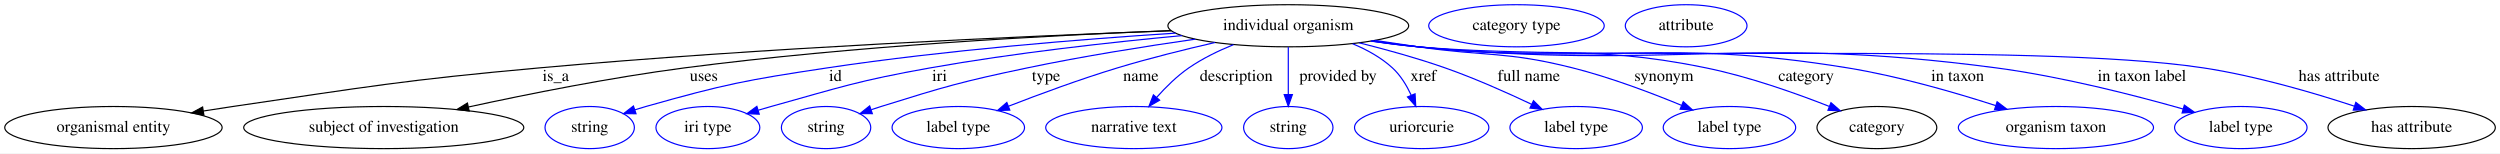
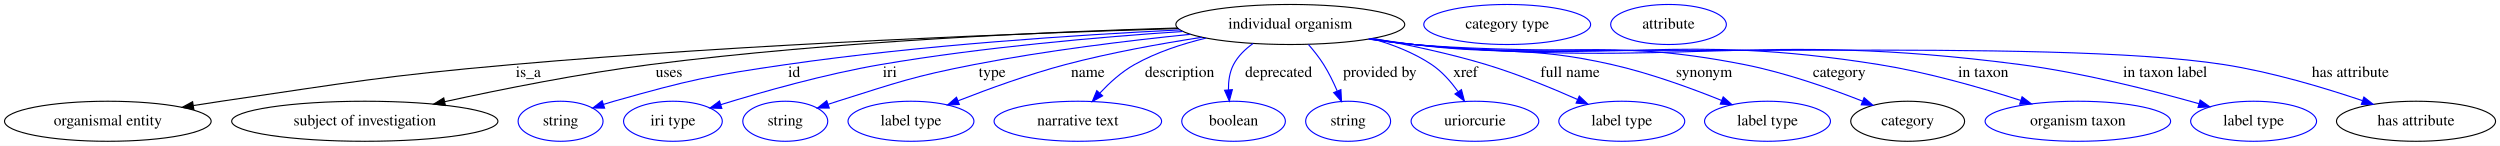
- <svg xmlns="http://www.w3.org/2000/svg" width="2136pt" height="131pt" viewBox="0.00 0.00 2136.44 131.00">
+ <svg xmlns="http://www.w3.org/2000/svg" width="2247pt" height="131pt" viewBox="0.00 0.00 2247.44 131.00">
  <g id="graph0" class="graph" transform="scale(1 1) rotate(0) translate(4 127)">
-     <polygon fill="white" stroke="transparent" points="-4,4 -4,-127 2132.44,-127 2132.44,4 -4,4" />
+     <polygon fill="white" stroke="transparent" points="-4,4 -4,-127 2243.44,-127 2243.44,4 -4,4" />
    <g id="node1" class="node">
-       <ellipse fill="none" stroke="black" cx="1096.94" cy="-105" rx="102.88" ry="18" />
-       <text text-anchor="middle" x="1096.94" y="-101.3" font-family="Times,serif" font-size="14.00">individual organism</text>
+       <ellipse fill="none" stroke="black" cx="1155.94" cy="-105" rx="102.88" ry="18" />
+       <text text-anchor="middle" x="1155.94" y="-101.3" font-family="Times,serif" font-size="14.00">individual organism</text>
    </g>
    <g id="node2" class="node">
      <ellipse fill="none" stroke="black" cx="92.94" cy="-18" rx="92.88" ry="18" />
      <text text-anchor="middle" x="92.94" y="-14.3" font-family="Times,serif" font-size="14.00">organismal entity</text>
    </g>
    <g id="edge1" class="edge">
-       <path fill="none" stroke="black" d="M997.01,-100.72C870.94,-96.08 647.56,-86.2 456.94,-69 340.05,-58.46 311.07,-52.98 194.94,-36 186.77,-34.8 178.24,-33.49 169.75,-32.14" />
+       <path fill="none" stroke="black" d="M1055.36,-101.34C919.4,-97.2 669.52,-87.68 456.94,-69 340.03,-58.72 311.07,-52.98 194.94,-36 186.77,-34.8 178.24,-33.49 169.75,-32.14" />
      <polygon fill="black" stroke="black" points="170.25,-28.67 159.82,-30.54 169.14,-35.58 170.25,-28.67" />
      <text text-anchor="middle" x="470.94" y="-57.8" font-family="Times,serif" font-size="14.00">is_a</text>
    </g>
    <g id="node3" class="node">
      <ellipse fill="none" stroke="black" cx="323.94" cy="-18" rx="119.68" ry="18" />
      <text text-anchor="middle" x="323.94" y="-14.3" font-family="Times,serif" font-size="14.00">subject of investigation</text>
    </g>
    <g id="edge2" class="edge">
-       <path fill="none" stroke="black" d="M996.69,-100.89C892.46,-96.8 724.73,-87.79 580.94,-69 518.19,-60.8 447.69,-46.73 396.42,-35.6" />
-       <polygon fill="black" stroke="black" points="396.95,-32.14 386.43,-33.42 395.45,-38.97 396.95,-32.14" />
+       <path fill="none" stroke="black" d="M1054.81,-101.86C939.67,-98.49 746.13,-90 580.94,-69 517.95,-60.99 447.19,-46.84 395.88,-35.63" />
+       <polygon fill="black" stroke="black" points="396.41,-32.16 385.89,-33.43 394.9,-38.99 396.41,-32.16" />
      <text text-anchor="middle" x="597.44" y="-57.8" font-family="Times,serif" font-size="14.00">uses</text>
    </g>
    <g id="node4" class="node">
      <ellipse fill="none" stroke="blue" cx="499.94" cy="-18" rx="38.19" ry="18" />
      <text text-anchor="middle" x="499.94" y="-14.3" font-family="Times,serif" font-size="14.00">string</text>
    </g>
    <g id="edge3" class="edge">
-       <path fill="none" stroke="blue" d="M1000.61,-98.71C920.61,-93.54 803.96,-84.18 702.94,-69 633.29,-58.53 615.73,-55.13 547.94,-36 544.84,-35.12 541.64,-34.15 538.44,-33.13" />
+       <path fill="none" stroke="blue" d="M1057,-100.14C964.94,-95.65 824.15,-86.51 702.94,-69 633.23,-58.93 615.73,-55.13 547.94,-36 544.84,-35.12 541.64,-34.15 538.44,-33.13" />
      <polygon fill="blue" stroke="blue" points="539.53,-29.8 528.94,-29.95 537.31,-36.44 539.53,-29.8" />
      <text text-anchor="middle" x="709.94" y="-57.8" font-family="Times,serif" font-size="14.00">id</text>
    </g>
    <g id="node5" class="node">
      <ellipse fill="none" stroke="blue" cx="600.94" cy="-18" rx="44.39" ry="18" />
      <text text-anchor="middle" x="600.94" y="-14.3" font-family="Times,serif" font-size="14.00">iri type</text>
    </g>
    <g id="edge4" class="edge">
-       <path fill="none" stroke="blue" d="M1006.14,-96.59C945.03,-90.88 862.8,-81.78 790.94,-69 729.7,-58.11 714.86,-52.68 654.94,-36 651.37,-35.01 647.68,-33.94 643.98,-32.83" />
-       <polygon fill="blue" stroke="blue" points="644.84,-29.44 634.25,-29.87 642.8,-36.13 644.84,-29.44" />
-       <text text-anchor="middle" x="798.94" y="-57.8" font-family="Times,serif" font-size="14.00">iri</text>
+       <path fill="none" stroke="blue" d="M1059.35,-98.74C984.82,-93.74 879.36,-84.6 787.94,-69 737.77,-60.44 681.5,-44.5 643.92,-32.92" />
+       <polygon fill="blue" stroke="blue" points="644.9,-29.56 634.31,-29.93 642.82,-36.24 644.9,-29.56" />
+       <text text-anchor="middle" x="795.94" y="-57.8" font-family="Times,serif" font-size="14.00">iri</text>
    </g>
    <g id="node6" class="node">
      <ellipse fill="none" stroke="blue" cx="701.94" cy="-18" rx="38.19" ry="18" />
      <text text-anchor="middle" x="701.94" y="-14.3" font-family="Times,serif" font-size="14.00">string</text>
    </g>
    <g id="edge5" class="edge">
-       <path fill="none" stroke="blue" d="M1017.37,-93.53C974.66,-87.4 921.21,-78.92 873.94,-69 817.71,-57.2 803.79,-53.12 748.94,-36 746.19,-35.14 743.35,-34.22 740.51,-33.26" />
-       <polygon fill="blue" stroke="blue" points="741.48,-29.89 730.89,-29.93 739.19,-36.51 741.48,-29.89" />
-       <text text-anchor="middle" x="889.94" y="-57.8" font-family="Times,serif" font-size="14.00">type</text>
+       <path fill="none" stroke="blue" d="M1066.22,-96.18C1010.08,-90.48 936.43,-81.56 871.94,-69 816.39,-58.18 802.94,-52.97 748.94,-36 746.19,-35.13 743.35,-34.21 740.51,-33.25" />
+       <polygon fill="blue" stroke="blue" points="741.49,-29.88 730.89,-29.91 739.19,-36.49 741.49,-29.88" />
+       <text text-anchor="middle" x="887.94" y="-57.8" font-family="Times,serif" font-size="14.00">type</text>
    </g>
    <g id="node7" class="node">
      <ellipse fill="none" stroke="blue" cx="814.94" cy="-18" rx="56.59" ry="18" />
      <text text-anchor="middle" x="814.94" y="-14.3" font-family="Times,serif" font-size="14.00">label type</text>
    </g>
    <g id="edge6" class="edge">
-       <path fill="none" stroke="blue" d="M1034.35,-90.69C1008.36,-84.72 978.01,-77.19 950.94,-69 919.31,-59.43 884.33,-46.52 857.77,-36.21" />
-       <polygon fill="blue" stroke="blue" points="858.97,-32.92 848.38,-32.54 856.42,-39.44 858.97,-32.92" />
-       <text text-anchor="middle" x="970.94" y="-57.8" font-family="Times,serif" font-size="14.00">name</text>
+       <path fill="none" stroke="blue" d="M1076.59,-93.51C1039.07,-87.73 993.86,-79.55 953.94,-69 920.93,-60.27 884.66,-47.1 857.44,-36.46" />
+       <polygon fill="blue" stroke="blue" points="858.44,-33.09 847.85,-32.67 855.86,-39.6 858.44,-33.09" />
+       <text text-anchor="middle" x="973.94" y="-57.8" font-family="Times,serif" font-size="14.00">name</text>
    </g>
    <g id="node8" class="node">
      <ellipse fill="none" stroke="blue" cx="964.94" cy="-18" rx="75.29" ry="18" />
      <text text-anchor="middle" x="964.94" y="-14.3" font-family="Times,serif" font-size="14.00">narrative text</text>
    </g>
    <g id="edge7" class="edge">
-       <path fill="none" stroke="blue" d="M1050.11,-88.86C1037.16,-83.6 1023.51,-76.97 1011.94,-69 1001.88,-62.06 992.33,-52.66 984.51,-43.87" />
-       <polygon fill="blue" stroke="blue" points="986.99,-41.4 977.83,-36.07 981.67,-45.95 986.99,-41.4" />
-       <text text-anchor="middle" x="1052.44" y="-57.8" font-family="Times,serif" font-size="14.00">description</text>
+       <path fill="none" stroke="blue" d="M1080.14,-92.74C1058.51,-87.52 1035.51,-79.95 1015.94,-69 1004.28,-62.47 993.39,-52.57 984.7,-43.3" />
+       <polygon fill="blue" stroke="blue" points="987.22,-40.87 977.94,-35.75 982,-45.54 987.22,-40.87" />
+       <text text-anchor="middle" x="1056.44" y="-57.8" font-family="Times,serif" font-size="14.00">description</text>
    </g>
    <g id="node9" class="node">
-       <ellipse fill="none" stroke="blue" cx="1096.94" cy="-18" rx="38.19" ry="18" />
-       <text text-anchor="middle" x="1096.94" y="-14.3" font-family="Times,serif" font-size="14.00">string</text>
+       <ellipse fill="none" stroke="blue" cx="1104.94" cy="-18" rx="46.59" ry="18" />
+       <text text-anchor="middle" x="1104.94" y="-14.3" font-family="Times,serif" font-size="14.00">boolean</text>
    </g>
    <g id="edge8" class="edge">
-       <path fill="none" stroke="blue" d="M1096.94,-86.8C1096.94,-75.16 1096.94,-59.55 1096.94,-46.24" />
-       <polygon fill="blue" stroke="blue" points="1100.44,-46.18 1096.94,-36.18 1093.44,-46.18 1100.44,-46.18" />
-       <text text-anchor="middle" x="1139.44" y="-57.8" font-family="Times,serif" font-size="14.00">provided by</text>
+       <path fill="none" stroke="blue" d="M1122.45,-87.9C1115.43,-82.87 1108.94,-76.6 1104.94,-69 1101.33,-62.14 1100.24,-53.97 1100.35,-46.25" />
+       <polygon fill="blue" stroke="blue" points="1103.85,-46.4 1101.12,-36.16 1096.87,-45.86 1103.85,-46.4" />
+       <text text-anchor="middle" x="1145.44" y="-57.8" font-family="Times,serif" font-size="14.00">deprecated</text>
    </g>
    <g id="node10" class="node">
-       <ellipse fill="none" stroke="blue" cx="1210.94" cy="-18" rx="57.39" ry="18" />
-       <text text-anchor="middle" x="1210.94" y="-14.3" font-family="Times,serif" font-size="14.00">uriorcurie</text>
+       <ellipse fill="none" stroke="blue" cx="1207.94" cy="-18" rx="38.19" ry="18" />
+       <text text-anchor="middle" x="1207.94" y="-14.3" font-family="Times,serif" font-size="14.00">string</text>
    </g>
    <g id="edge9" class="edge">
-       <path fill="none" stroke="blue" d="M1151.87,-89.64C1164.08,-84.58 1176.26,-77.85 1185.94,-69 1192.84,-62.69 1198.08,-54.05 1201.95,-45.73" />
-       <polygon fill="blue" stroke="blue" points="1205.27,-46.84 1205.86,-36.26 1198.8,-44.17 1205.27,-46.84" />
-       <text text-anchor="middle" x="1212.44" y="-57.8" font-family="Times,serif" font-size="14.00">xref</text>
+       <path fill="none" stroke="blue" d="M1172.28,-86.98C1177.04,-81.51 1182.02,-75.23 1185.94,-69 1190.56,-61.66 1194.68,-53.19 1198.08,-45.33" />
+       <polygon fill="blue" stroke="blue" points="1201.42,-46.41 1201.97,-35.83 1194.94,-43.76 1201.42,-46.41" />
+       <text text-anchor="middle" x="1236.44" y="-57.8" font-family="Times,serif" font-size="14.00">provided by</text>
    </g>
    <g id="node11" class="node">
-       <ellipse fill="none" stroke="blue" cx="1342.94" cy="-18" rx="56.59" ry="18" />
-       <text text-anchor="middle" x="1342.94" y="-14.3" font-family="Times,serif" font-size="14.00">label type</text>
+       <ellipse fill="none" stroke="blue" cx="1321.94" cy="-18" rx="57.39" ry="18" />
+       <text text-anchor="middle" x="1321.94" y="-14.3" font-family="Times,serif" font-size="14.00">uriorcurie</text>
    </g>
    <g id="edge10" class="edge">
-       <path fill="none" stroke="blue" d="M1157.61,-90.4C1180.81,-84.61 1207.35,-77.28 1230.94,-69 1256.14,-60.15 1283.54,-47.97 1304.93,-37.85" />
-       <polygon fill="blue" stroke="blue" points="1306.49,-40.98 1314,-33.5 1303.47,-34.66 1306.49,-40.98" />
-       <text text-anchor="middle" x="1302.44" y="-57.8" font-family="Times,serif" font-size="14.00">full name</text>
+       <path fill="none" stroke="blue" d="M1229.26,-92.28C1247.8,-87.1 1266.96,-79.67 1282.94,-69 1292.28,-62.77 1300.37,-53.56 1306.72,-44.74" />
+       <polygon fill="blue" stroke="blue" points="1309.8,-46.43 1312.48,-36.18 1303.99,-42.53 1309.8,-46.43" />
+       <text text-anchor="middle" x="1313.44" y="-57.8" font-family="Times,serif" font-size="14.00">xref</text>
    </g>
    <g id="node12" class="node">
-       <ellipse fill="none" stroke="blue" cx="1473.94" cy="-18" rx="56.59" ry="18" />
-       <text text-anchor="middle" x="1473.94" y="-14.3" font-family="Times,serif" font-size="14.00">label type</text>
+       <ellipse fill="none" stroke="blue" cx="1453.94" cy="-18" rx="56.59" ry="18" />
+       <text text-anchor="middle" x="1453.94" y="-14.3" font-family="Times,serif" font-size="14.00">label type</text>
    </g>
    <g id="edge11" class="edge">
-       <path fill="none" stroke="blue" d="M1170.95,-92.49C1183.3,-90.62 1195.98,-88.73 1207.94,-87 1266.54,-78.52 1282.52,-83.44 1339.94,-69 1371.86,-60.97 1406.66,-47.85 1432.79,-37.07" />
-       <polygon fill="blue" stroke="blue" points="1434.48,-40.15 1442.36,-33.06 1431.78,-33.69 1434.48,-40.15" />
-       <text text-anchor="middle" x="1417.94" y="-57.8" font-family="Times,serif" font-size="14.00">synonym</text>
+       <path fill="none" stroke="blue" d="M1230.36,-92.48C1262.02,-86.74 1299.13,-78.89 1331.94,-69 1360.07,-60.53 1390.65,-47.99 1414.16,-37.58" />
+       <polygon fill="blue" stroke="blue" points="1415.75,-40.7 1423.45,-33.42 1412.89,-34.32 1415.75,-40.7" />
+       <text text-anchor="middle" x="1407.44" y="-57.8" font-family="Times,serif" font-size="14.00">full name</text>
    </g>
    <g id="node13" class="node">
-       <ellipse fill="none" stroke="black" cx="1599.94" cy="-18" rx="51.19" ry="18" />
-       <text text-anchor="middle" x="1599.94" y="-14.3" font-family="Times,serif" font-size="14.00">category</text>
+       <ellipse fill="none" stroke="blue" cx="1584.94" cy="-18" rx="56.59" ry="18" />
+       <text text-anchor="middle" x="1584.94" y="-14.3" font-family="Times,serif" font-size="14.00">label type</text>
    </g>
    <g id="edge12" class="edge">
-       <path fill="none" stroke="blue" d="M1169.08,-92.11C1182,-90.22 1195.35,-88.42 1207.94,-87 1316.87,-74.69 1346.53,-90.94 1453.94,-69 1490.5,-61.53 1530.49,-47.39 1559.35,-36.05" />
-       <polygon fill="blue" stroke="blue" points="1560.7,-39.28 1568.7,-32.33 1558.11,-32.78 1560.7,-39.28" />
-       <text text-anchor="middle" x="1539.44" y="-57.8" font-family="Times,serif" font-size="14.00">category</text>
+       <path fill="none" stroke="blue" d="M1229.01,-92.27C1241.64,-90.39 1254.66,-88.56 1266.94,-87 1345.82,-76.98 1367.38,-86.5 1444.94,-69 1479.06,-61.3 1516.29,-47.74 1543.78,-36.68" />
+       <polygon fill="blue" stroke="blue" points="1545.13,-39.91 1553.07,-32.89 1542.49,-33.43 1545.13,-39.91" />
+       <text text-anchor="middle" x="1527.94" y="-57.8" font-family="Times,serif" font-size="14.00">synonym</text>
+     </g>
+     <g id="node14" class="node">
+       <ellipse fill="none" stroke="black" cx="1710.94" cy="-18" rx="51.19" ry="18" />
+       <text text-anchor="middle" x="1710.94" y="-14.3" font-family="Times,serif" font-size="14.00">category</text>
+     </g>
+     <g id="edge13" class="edge">
+       <path fill="none" stroke="blue" d="M1227.47,-92.06C1240.57,-90.16 1254.15,-88.36 1266.94,-87 1398.44,-72.98 1434.19,-94.52 1563.94,-69 1600.89,-61.73 1641.29,-47.51 1670.37,-36.08" />
+       <polygon fill="blue" stroke="blue" points="1671.79,-39.28 1679.78,-32.33 1669.2,-32.78 1671.79,-39.28" />
+       <text text-anchor="middle" x="1649.44" y="-57.8" font-family="Times,serif" font-size="14.00">category</text>
+     </g>
+     <g id="node16" class="node">
+       <ellipse fill="none" stroke="blue" cx="1863.94" cy="-18" rx="83.39" ry="18" />
+       <text text-anchor="middle" x="1863.94" y="-14.3" font-family="Times,serif" font-size="14.00">organism taxon</text>
+     </g>
+     <g id="edge14" class="edge">
+       <path fill="none" stroke="blue" d="M1226.85,-91.96C1240.14,-90.04 1253.94,-88.27 1266.94,-87 1452.01,-68.9 1501.3,-98.2 1684.94,-69 1728.78,-62.03 1777.19,-48.11 1812.6,-36.73" />
+       <polygon fill="blue" stroke="blue" points="1813.81,-40.02 1822.23,-33.59 1811.64,-33.36 1813.81,-40.02" />
+       <text text-anchor="middle" x="1778.94" y="-57.8" font-family="Times,serif" font-size="14.00">in taxon</text>
+     </g>
+     <g id="node17" class="node">
+       <ellipse fill="none" stroke="blue" cx="2021.94" cy="-18" rx="56.59" ry="18" />
+       <text text-anchor="middle" x="2021.94" y="-14.3" font-family="Times,serif" font-size="14.00">label type</text>
+     </g>
+     <g id="edge15" class="edge">
+       <path fill="none" stroke="blue" d="M1226.55,-91.9C1239.93,-89.97 1253.84,-88.22 1266.94,-87 1508.26,-64.62 1571.61,-100.21 1811.94,-69 1867.85,-61.74 1930.57,-45.74 1972.79,-33.79" />
+       <polygon fill="blue" stroke="blue" points="1973.88,-37.12 1982.53,-31 1971.96,-30.39 1973.88,-37.12" />
+       <text text-anchor="middle" x="1942.44" y="-57.8" font-family="Times,serif" font-size="14.00">in taxon label</text>
+     </g>
+     <g id="node18" class="node">
+       <ellipse fill="none" stroke="black" cx="2167.94" cy="-18" rx="71.49" ry="18" />
+       <text text-anchor="middle" x="2167.94" y="-14.3" font-family="Times,serif" font-size="14.00">has attribute</text>
+     </g>
+     <g id="edge16" class="edge">
+       <path fill="none" stroke="blue" d="M1226.24,-91.85C1239.71,-89.92 1253.74,-88.17 1266.94,-87 1428.14,-72.72 1835.01,-93.67 1994.94,-69 2037.97,-62.36 2085.38,-48.15 2119.67,-36.57" />
+       <polygon fill="blue" stroke="blue" points="2121.09,-39.78 2129.42,-33.23 2118.83,-33.16 2121.09,-39.78" />
+       <text text-anchor="middle" x="2108.94" y="-57.8" font-family="Times,serif" font-size="14.00">has attribute</text>
    </g>
    <g id="node15" class="node">
-       <ellipse fill="none" stroke="blue" cx="1752.94" cy="-18" rx="83.39" ry="18" />
-       <text text-anchor="middle" x="1752.94" y="-14.3" font-family="Times,serif" font-size="14.00">organism taxon</text>
+       <ellipse fill="none" stroke="blue" cx="1350.94" cy="-105" rx="74.99" ry="18" />
+       <text text-anchor="middle" x="1350.94" y="-101.3" font-family="Times,serif" font-size="14.00">category type</text>
    </g>
-     <g id="edge13" class="edge">
-       <path fill="none" stroke="blue" d="M1168.16,-91.98C1181.35,-90.07 1195.04,-88.3 1207.94,-87 1370.43,-70.62 1413.76,-95.25 1574.94,-69 1618.38,-61.93 1666.35,-48.09 1701.53,-36.76" />
-       <polygon fill="blue" stroke="blue" points="1702.68,-40.07 1711.1,-33.64 1700.51,-33.41 1702.68,-40.07" />
-       <text text-anchor="middle" x="1668.94" y="-57.8" font-family="Times,serif" font-size="14.00">in taxon</text>
-     </g>
-     <g id="node16" class="node">
-       <ellipse fill="none" stroke="blue" cx="1910.94" cy="-18" rx="56.59" ry="18" />
-       <text text-anchor="middle" x="1910.94" y="-14.3" font-family="Times,serif" font-size="14.00">label type</text>
-     </g>
-     <g id="edge14" class="edge">
-       <path fill="none" stroke="blue" d="M1167.85,-91.89C1181.14,-89.98 1194.94,-88.23 1207.94,-87 1426.67,-66.34 1484.14,-97.83 1701.94,-69 1757.41,-61.66 1819.62,-45.76 1861.63,-33.85" />
-       <polygon fill="blue" stroke="blue" points="1862.69,-37.19 1871.33,-31.07 1860.76,-30.46 1862.69,-37.19" />
-       <text text-anchor="middle" x="1826.44" y="-57.8" font-family="Times,serif" font-size="14.00">in taxon label</text>
-     </g>
-     <g id="node17" class="node">
-       <ellipse fill="none" stroke="black" cx="2056.94" cy="-18" rx="71.49" ry="18" />
-       <text text-anchor="middle" x="2056.94" y="-14.3" font-family="Times,serif" font-size="14.00">has attribute</text>
-     </g>
-     <g id="edge15" class="edge">
-       <path fill="none" stroke="blue" d="M1167.24,-91.88C1180.72,-89.94 1194.74,-88.18 1207.94,-87 1356.51,-73.68 1731.46,-91.34 1878.94,-69 1923.47,-62.25 1972.66,-47.88 2008.02,-36.27" />
-       <polygon fill="blue" stroke="blue" points="2009.23,-39.56 2017.61,-33.08 2007.02,-32.92 2009.23,-39.56" />
-       <text text-anchor="middle" x="1994.94" y="-57.8" font-family="Times,serif" font-size="14.00">has attribute</text>
-     </g>
-     <g id="node14" class="node">
-       <ellipse fill="none" stroke="blue" cx="1291.94" cy="-105" rx="74.99" ry="18" />
-       <text text-anchor="middle" x="1291.94" y="-101.3" font-family="Times,serif" font-size="14.00">category type</text>
-     </g>
-     <g id="node18" class="node">
-       <ellipse fill="none" stroke="blue" cx="1436.94" cy="-105" rx="51.99" ry="18" />
-       <text text-anchor="middle" x="1436.94" y="-101.3" font-family="Times,serif" font-size="14.00">attribute</text>
+     <g id="node19" class="node">
+       <ellipse fill="none" stroke="blue" cx="1495.94" cy="-105" rx="51.99" ry="18" />
+       <text text-anchor="middle" x="1495.94" y="-101.3" font-family="Times,serif" font-size="14.00">attribute</text>
    </g>
  </g>
</svg>
